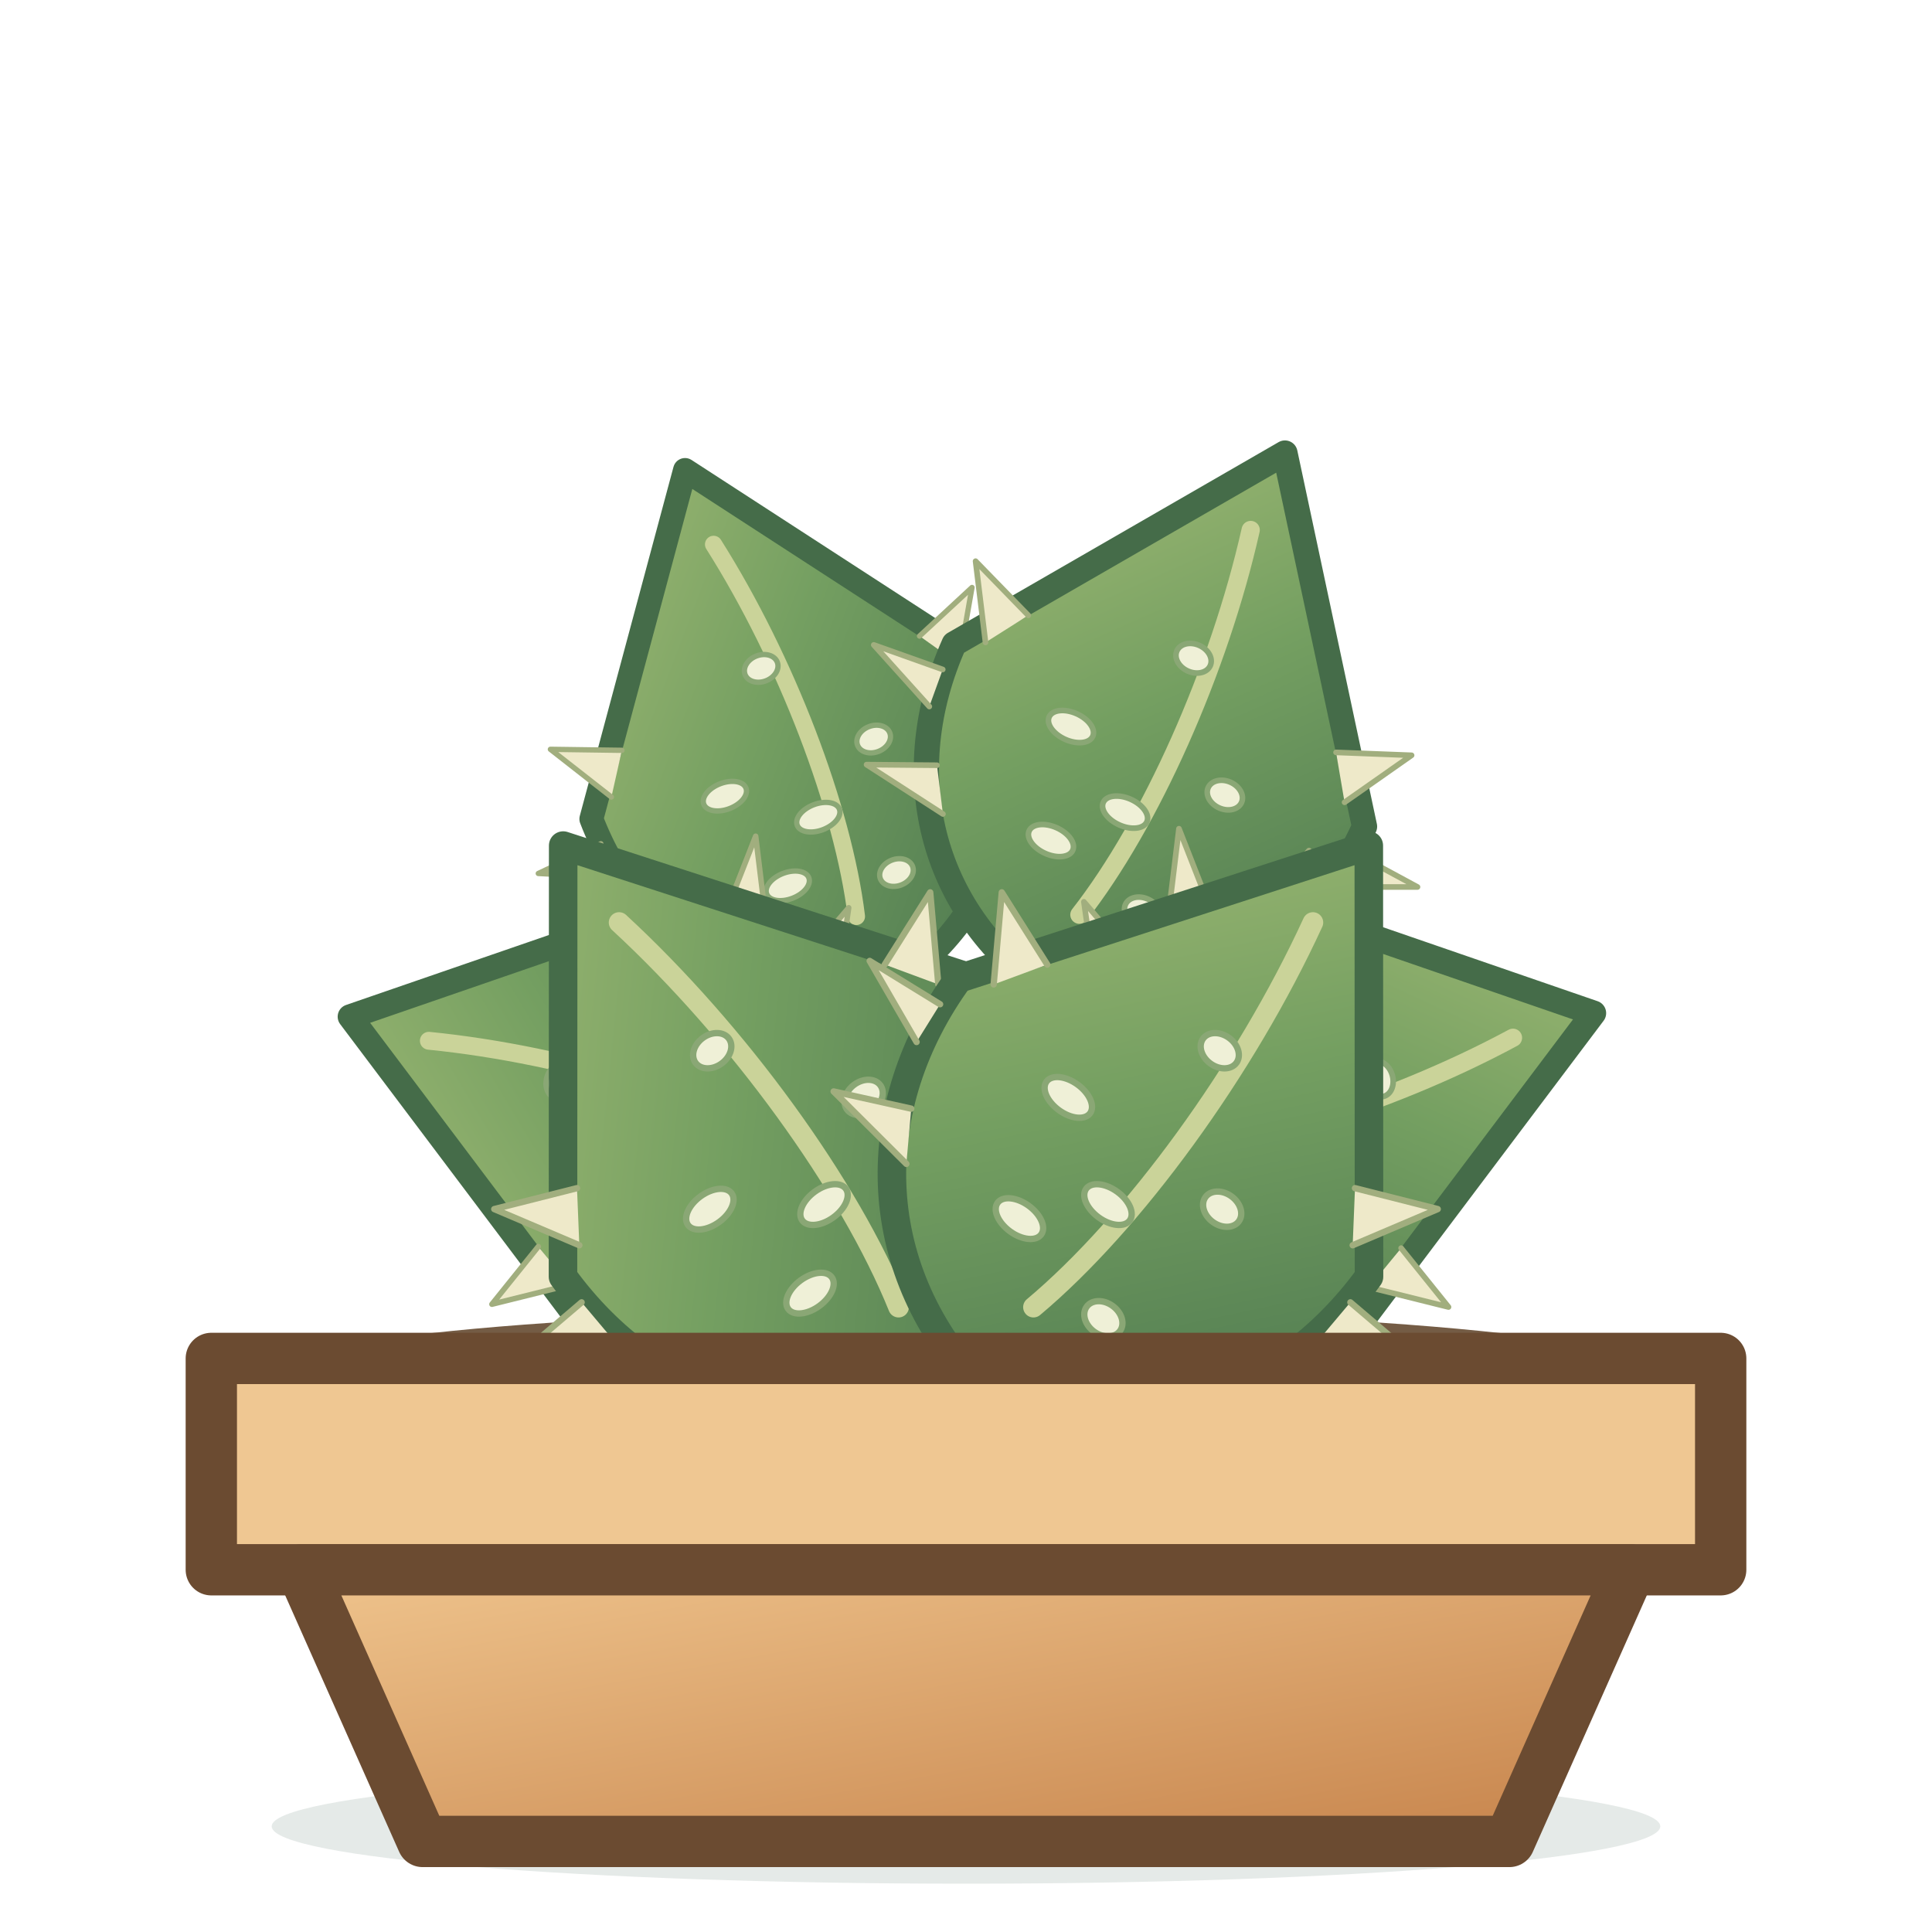
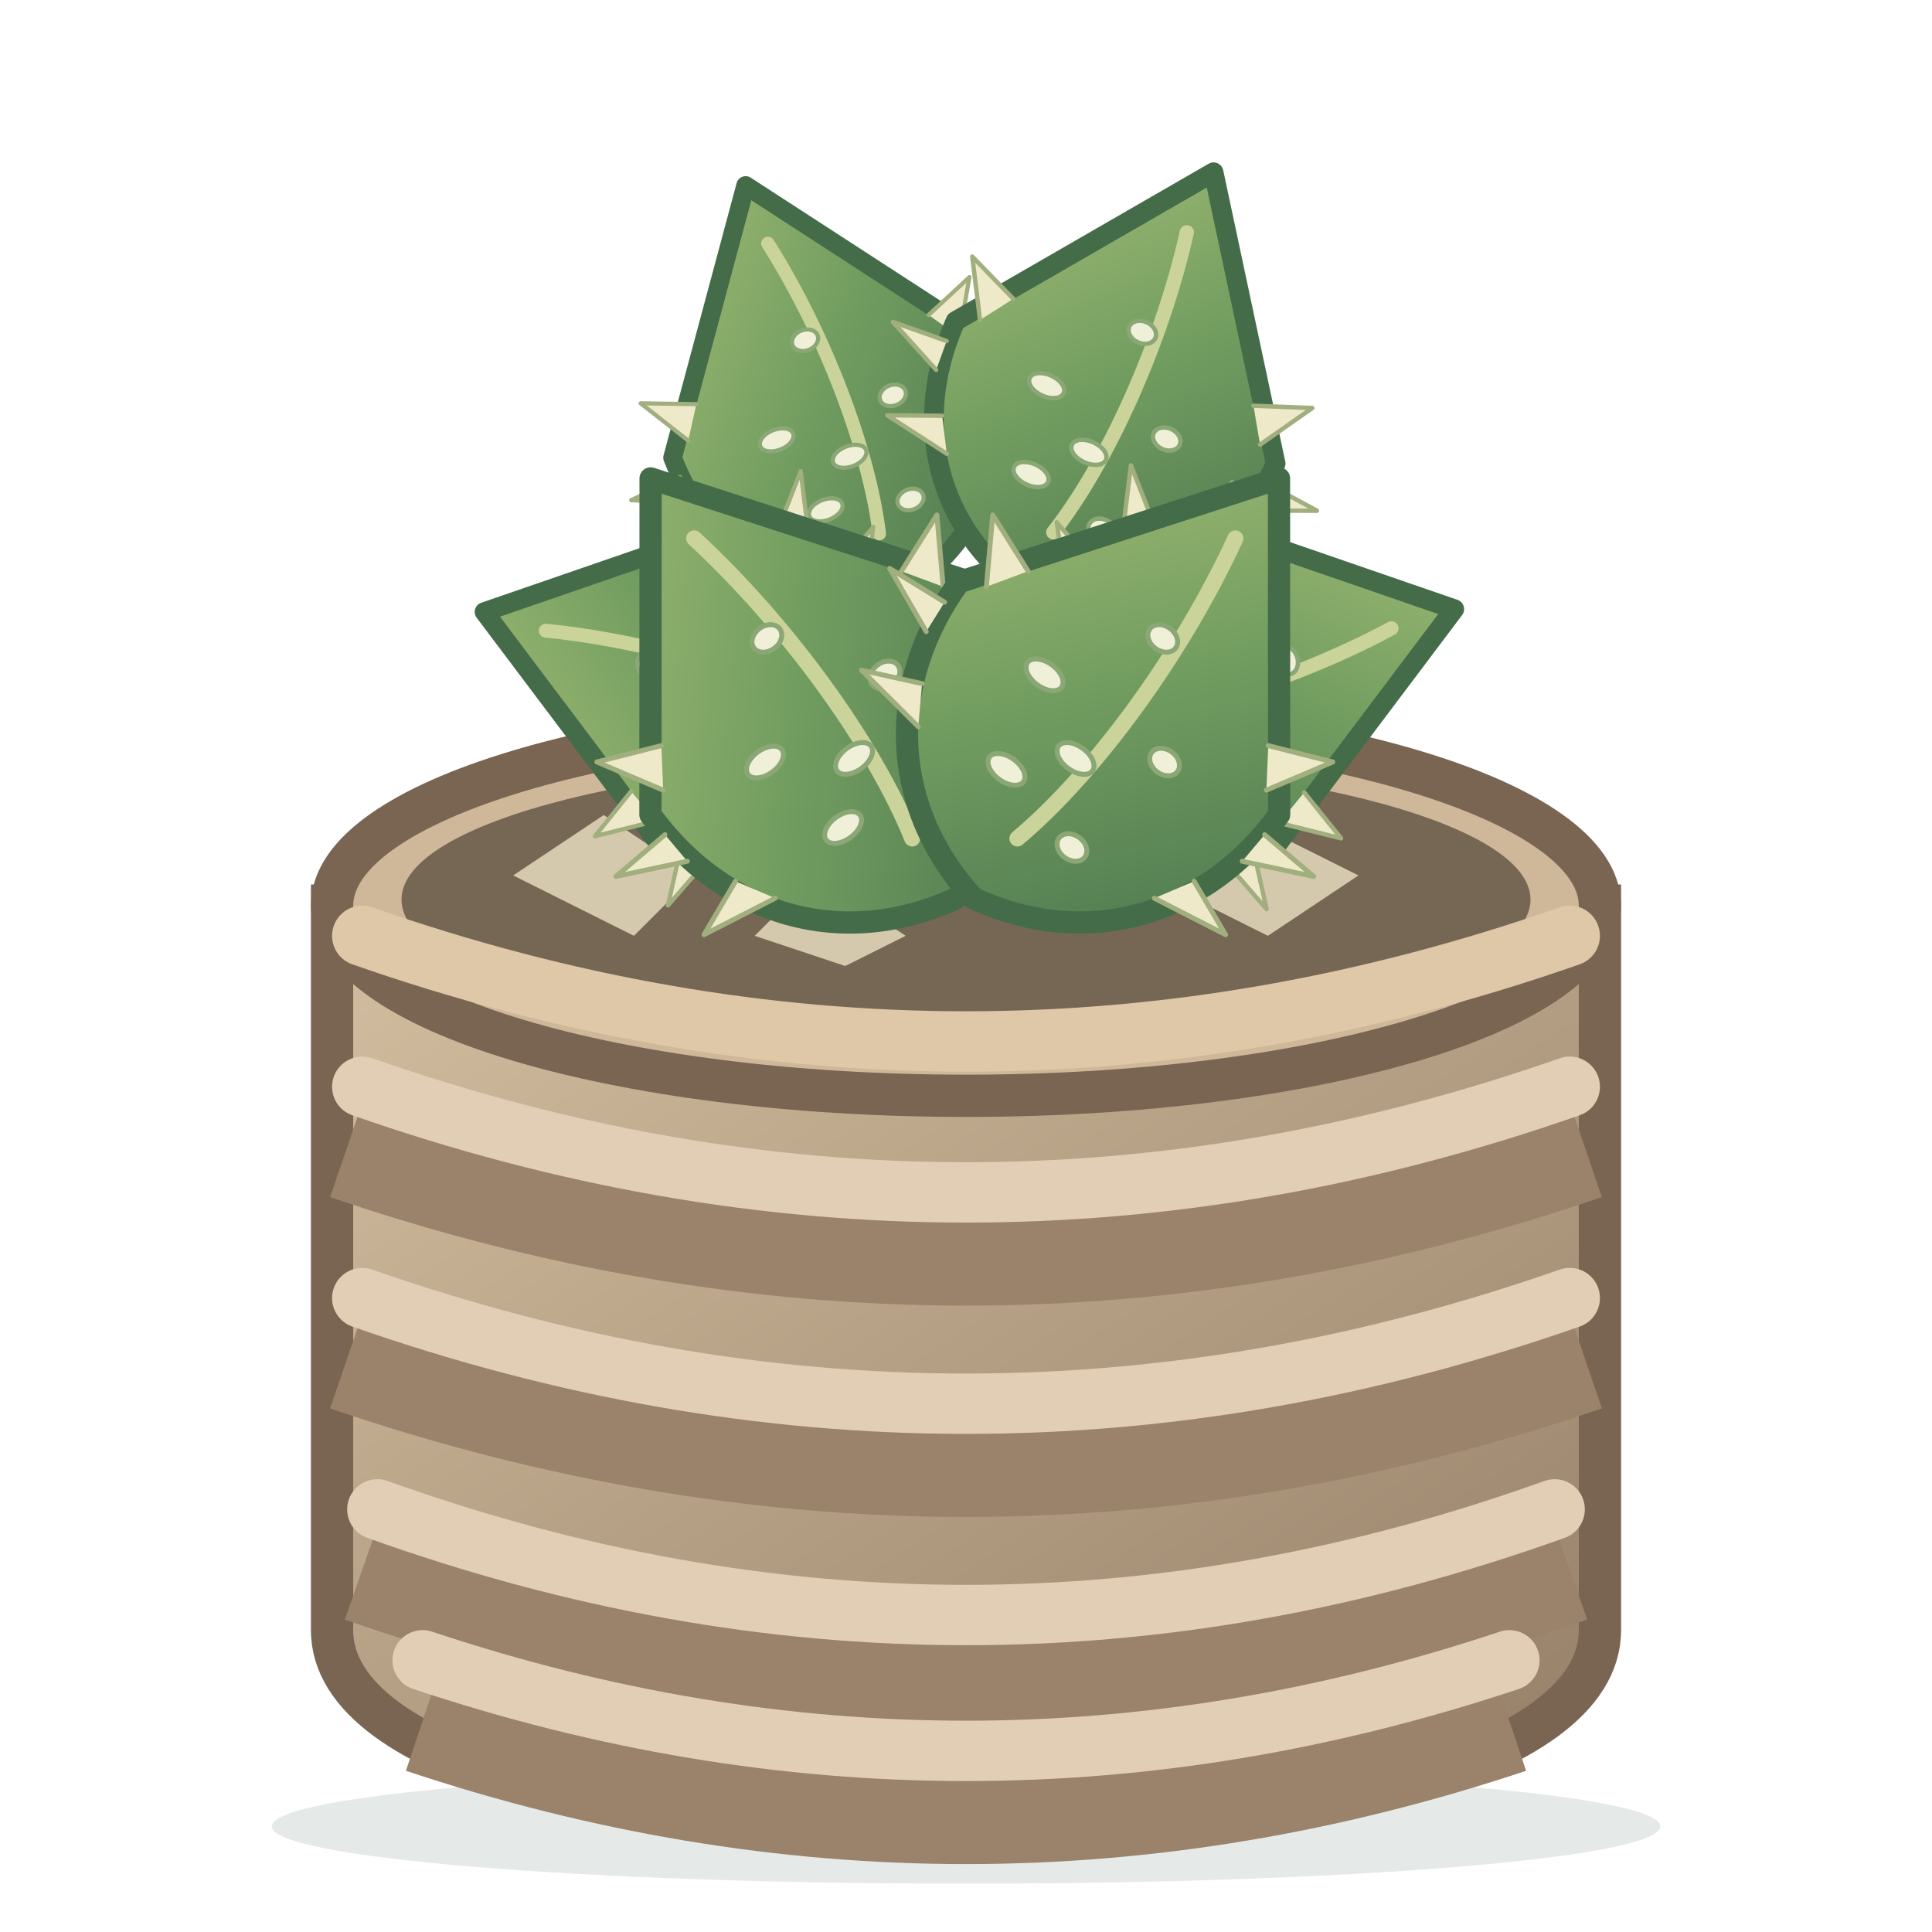
<svg xmlns="http://www.w3.org/2000/svg" viewBox="0 0 64 64" role="img" aria-labelledby="faucaria-tuberculosa-title faucaria-tuberculosa-description" data-plant-slug="faucaria-tuberculosa" focusable="false">
  <defs>
    <linearGradient id="faucaria-pot" x1="0" x2="0.9" y1="0" y2="1">
-       <stop offset="0" stop-color="#efc48d" />
-       <stop offset="1" stop-color="#c8864e" />
+       <stop offset="0" stop-color="#d4bea0" />
+       <stop offset="1" stop-color="#978169" />
    </linearGradient>
    <linearGradient id="jaws-leaf" x1="0" y1="0" x2="0.85" y2="1">
      <stop offset="0" stop-color="#a9bf78" />
      <stop offset="0.5" stop-color="#749f61" />
      <stop offset="1" stop-color="#4e7950" />
    </linearGradient>
    <clipPath id="jaws-leaf-clip" clipPathUnits="userSpaceOnUse">
      <path d="M0 1C-5 0-8-4-8-9L0-20 8-9C8-4 5 0 0 1Z" fill="none" stroke="none" stroke-width="1" stroke-linecap="round" stroke-linejoin="round" />
    </clipPath>
    <g id="jaws-blade">
      <path d="M0 1C-5 0-8-4-8-9L0-20 8-9C8-4 5 0 0 1Z" fill="url(#jaws-leaf)" stroke="#456c49" stroke-width="0.9" stroke-linecap="round" stroke-linejoin="round" />
      <g clip-path="url(#jaws-leaf-clip)">
        <path d="M0-17c1 5 1 11 0 15" fill="none" stroke="#cad399" stroke-width="0.65" stroke-linecap="round" stroke-linejoin="round" />
        <ellipse cx="0" cy="-12" rx="0.65" ry="0.5" fill="#eff0d7" stroke="#8aa775" stroke-width="0.2" />
        <ellipse cx="-3" cy="-8" rx="0.85" ry="0.5" fill="#eff0d7" stroke="#8aa775" stroke-width="0.2" />
        <ellipse cx="3" cy="-8" rx="0.65" ry="0.5" fill="#eff0d7" stroke="#8aa775" stroke-width="0.2" />
        <ellipse cx="-2" cy="-4" rx="0.85" ry="0.5" fill="#eff0d7" stroke="#8aa775" stroke-width="0.2" />
        <ellipse cx="2" cy="-3" rx="0.65" ry="0.5" fill="#eff0d7" stroke="#8aa775" stroke-width="0.2" />
        <ellipse cx="0" cy="-6" rx="0.85" ry="0.5" fill="#eff0d7" stroke="#8aa775" stroke-width="0.2" />
      </g>
      <path d="M-6-11l-2.5-1 1.5 2.5M-8-8l-2.6 0.2 2.7 1.2M-6.8-4.8l-2.3 1 3.2 0.5M6-11l2.5-1-1.5 2.5M8-8l2.6 0.2-2.7 1.2M6.8-4.8l2.3 1-3.2 0.5" fill="#eee9c9" stroke="#a1ae7e" stroke-width="0.2" stroke-linecap="round" stroke-linejoin="round" />
    </g>
  </defs>
  <ellipse cx="32" cy="60.5" rx="23" ry="1.9" fill="#244b3b" stroke="none" stroke-width="0" opacity="0.12" />
-   <ellipse cx="32" cy="45.5" rx="23" ry="2.1" fill="#745c45" stroke="none" stroke-width="1" />
-   <use href="#jaws-blade" transform="translate(29 32) rotate(-21) scale(0.88)" />
-   <use href="#jaws-blade" transform="translate(35 32) rotate(24) scale(0.93)" />
-   <use href="#jaws-blade" transform="translate(29 39) rotate(-73) scale(0.91)" />
-   <use href="#jaws-blade" transform="translate(35 39) rotate(73) scale(0.93)" />
-   <use href="#jaws-blade" transform="translate(31 45) rotate(-36) scale(1.05)" />
-   <use href="#jaws-blade" transform="translate(33 45) rotate(36) scale(1.05)" />
-   <path d="M7 45h50v7H7z" fill="#efc792" stroke="#6b4b31" stroke-linejoin="round" stroke-width="1.7" />
-   <path d="m10 52 4 9h36l4-9Z" fill="url(#faucaria-pot)" stroke="#6b4b31" stroke-linejoin="round" stroke-width="1.7" />
+   <path d="M11 30V54C11 63 53 63 53 54V30Z" fill="url(#faucaria-pot)" stroke="#796552" stroke-width="1.4" />
+   <path d="M11.5 38Q32 45 52.5 38M11.5 45Q32 52 52.5 45M12 52Q32 59 52 52M14 57Q32 63 50 57" fill="none" stroke="#9a826b" stroke-width="3.5" />
+   <path d="M12 36Q32 43 52 36M12 43Q32 50 52 43M12.5 50Q32 57 51.5 50M14 55Q32 61 50 55" fill="none" stroke="#e1ceb4" stroke-width="2" stroke-linecap="round" />
+   <ellipse cx="32" cy="30" rx="21" ry="6.3" fill="#ceb899" stroke="#796552" stroke-width="1.4" />
+   <ellipse cx="32" cy="29.8" rx="18.7" ry="4.7" fill="#766755" />
+   <path d="M17 29l3-2 3 2-2 2ZM38 29l3-2 4 2-3 2ZM25 31l2-2 3 2-2 1" fill="#d5c9ad" />
+   <g transform="translate(7 -6) scale(0.78)">
+     <use href="#jaws-blade" transform="translate(29 32) rotate(-21) scale(0.88)" />
+     <use href="#jaws-blade" transform="translate(35 32) rotate(24) scale(0.93)" />
+     <use href="#jaws-blade" transform="translate(29 39) rotate(-73) scale(0.91)" />
+     <use href="#jaws-blade" transform="translate(35 39) rotate(73) scale(0.93)" />
+     <use href="#jaws-blade" transform="translate(31 45) rotate(-36) scale(1.05)" />
+     <use href="#jaws-blade" transform="translate(33 45) rotate(36) scale(1.05)" />
+   </g>
+   <path d="M12 31Q32 38 52 31" fill="none" stroke="#dfc8a8" stroke-width="2" stroke-linecap="round" />
</svg>
